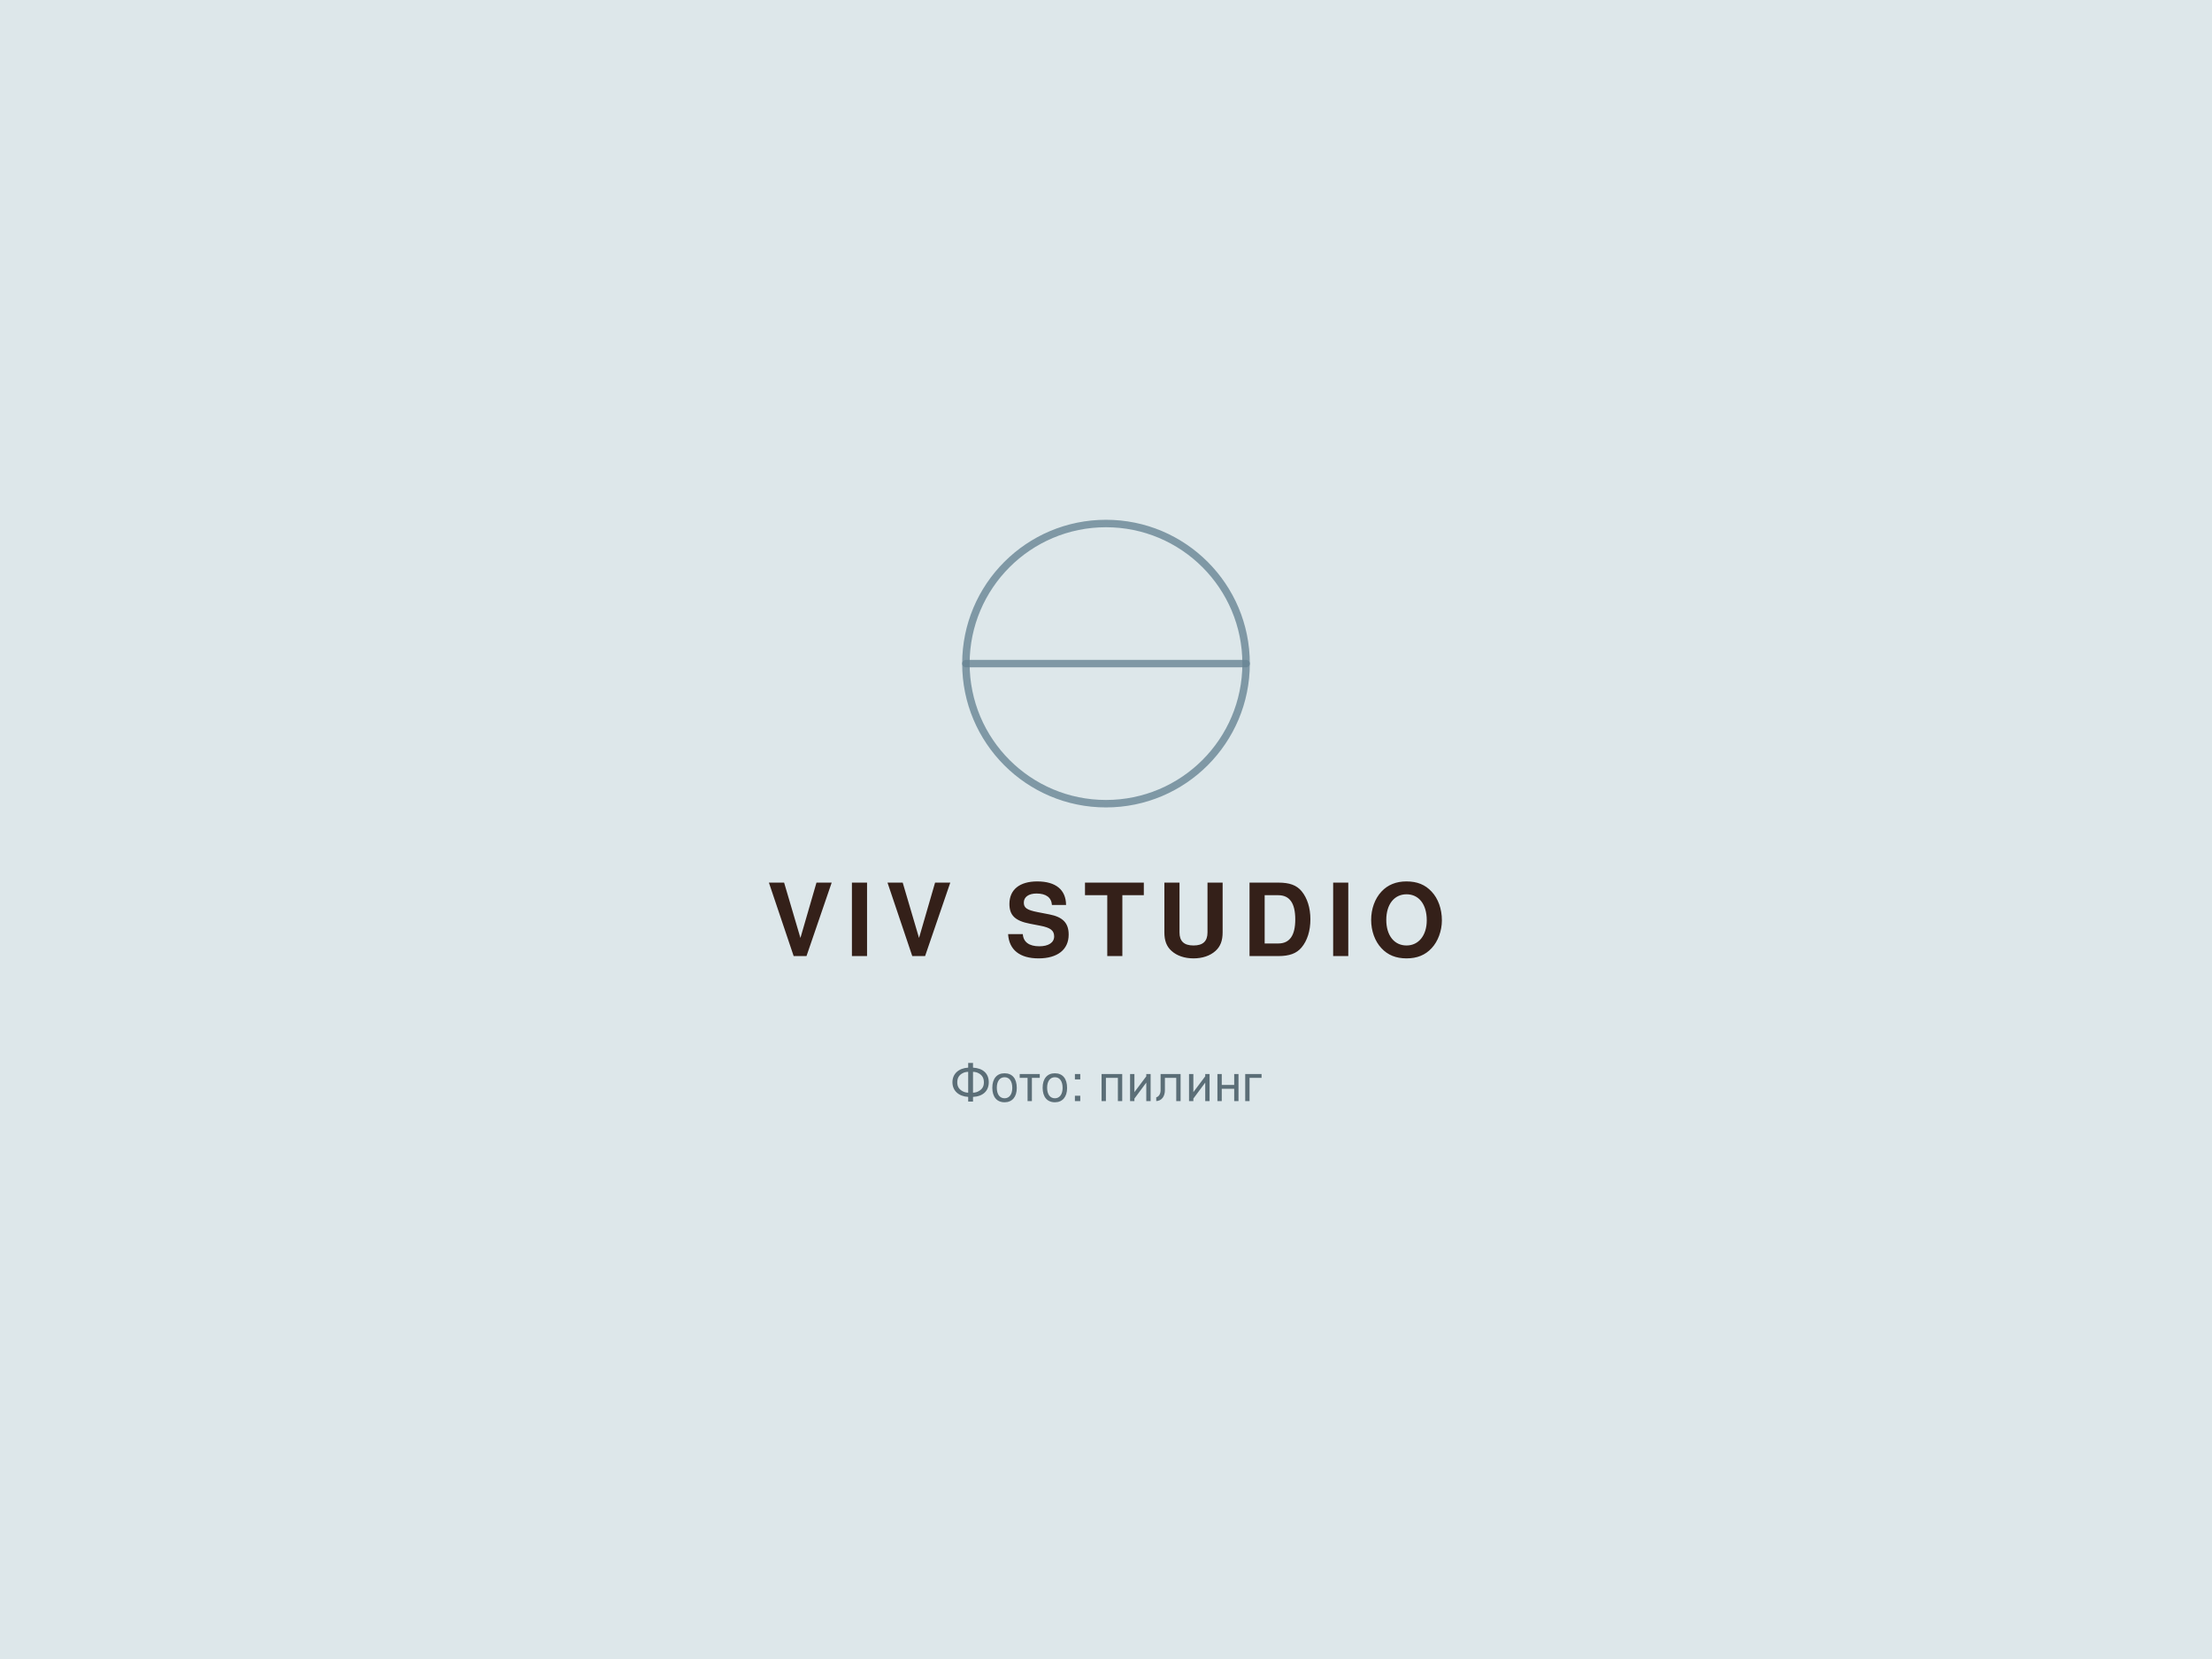
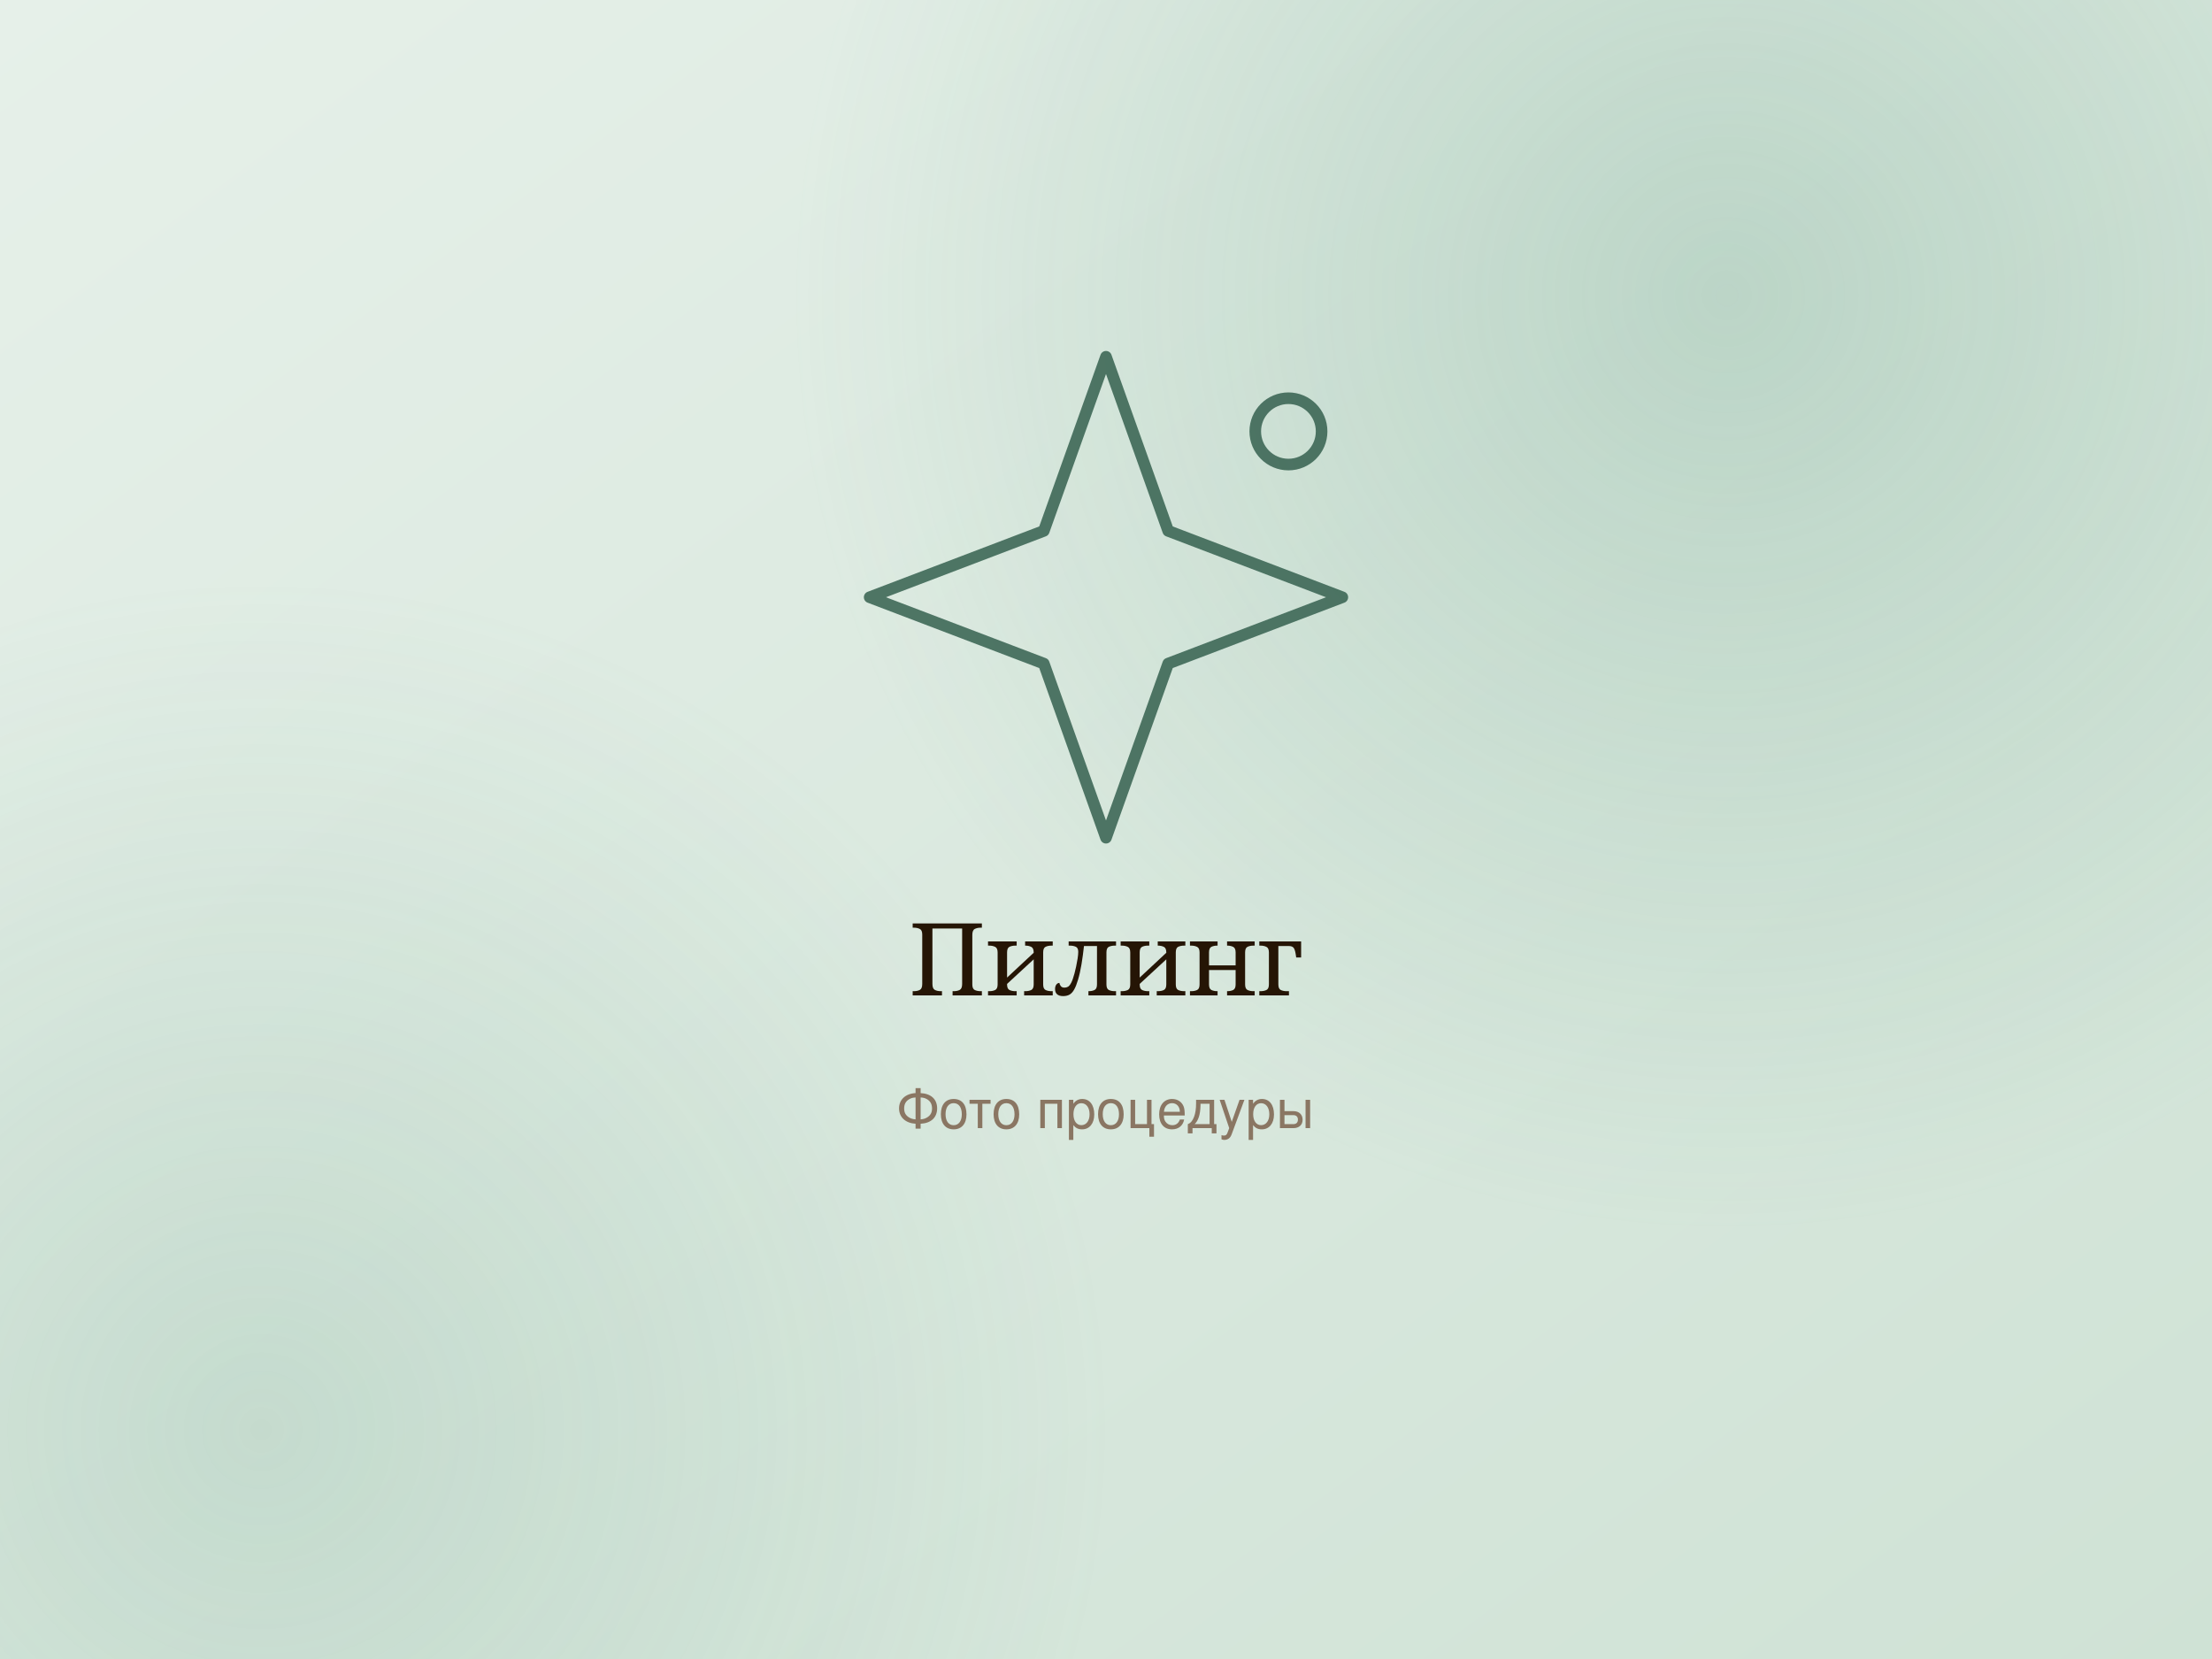
<svg xmlns="http://www.w3.org/2000/svg" viewBox="0 0 900 675" width="900" height="675" role="img">
-   <rect width="900" height="675" fill="#DDE7EA" />
-   <g fill="none" stroke="#688593" stroke-width="3.037" stroke-opacity=".8">
-     <circle cx="450" cy="270" r="57" />
-     <path d="M393 270 L507 270" stroke-linecap="round" />
+   <defs>
+     <linearGradient id="g" x1="0" y1="0" x2="1" y2="1">
+       <stop offset="0" stop-color="#E6F0E9" />
+       <stop offset="1" stop-color="#CFE2D5" />
+     </linearGradient>
+     <radialGradient id="r">
+       <stop offset="0" stop-color="#689F86" stop-opacity=".55" />
+       <stop offset="1" stop-color="#689F86" stop-opacity="0" />
+     </radialGradient>
+   </defs>
+   <rect width="900" height="675" fill="url(#g)" />
+   <circle cx="702" cy="121" r="378" fill="url(#r)" opacity=".5" />
+   <circle cx="108" cy="580" r="342" fill="url(#r)" opacity=".35" />
+   <g transform="translate(450 243) scale(1.687)" fill="none" stroke="#35604F" stroke-width="2.8" stroke-linecap="round" stroke-linejoin="round" opacity=".85">
+     <path d="M0-58 15-16 57 0 15 16 0 58-15 16-57 0-15-16z" />
+     <circle cx="44" cy="-40" r="8" />
  </g>
-   <text x="50%" y="389" text-anchor="middle" font-family="Helvetica,Arial,sans-serif" font-weight="bold" font-size="41" letter-spacing="5" fill="#342019">VIV STUDIO</text>
-   <text x="50%" y="448" text-anchor="middle" font-family="Helvetica,Arial,sans-serif" font-size="21" fill="#5B6E77">Фото: пилинг</text>
+   <text x="50%" y="405" text-anchor="middle" font-family="Georgia,serif" font-size="41" fill="#251505">Пилинг</text>
+   <text x="50%" y="459" text-anchor="middle" font-family="Helvetica,Arial,sans-serif" font-size="22" fill="#8A7663">Фото процедуры</text>
</svg>
